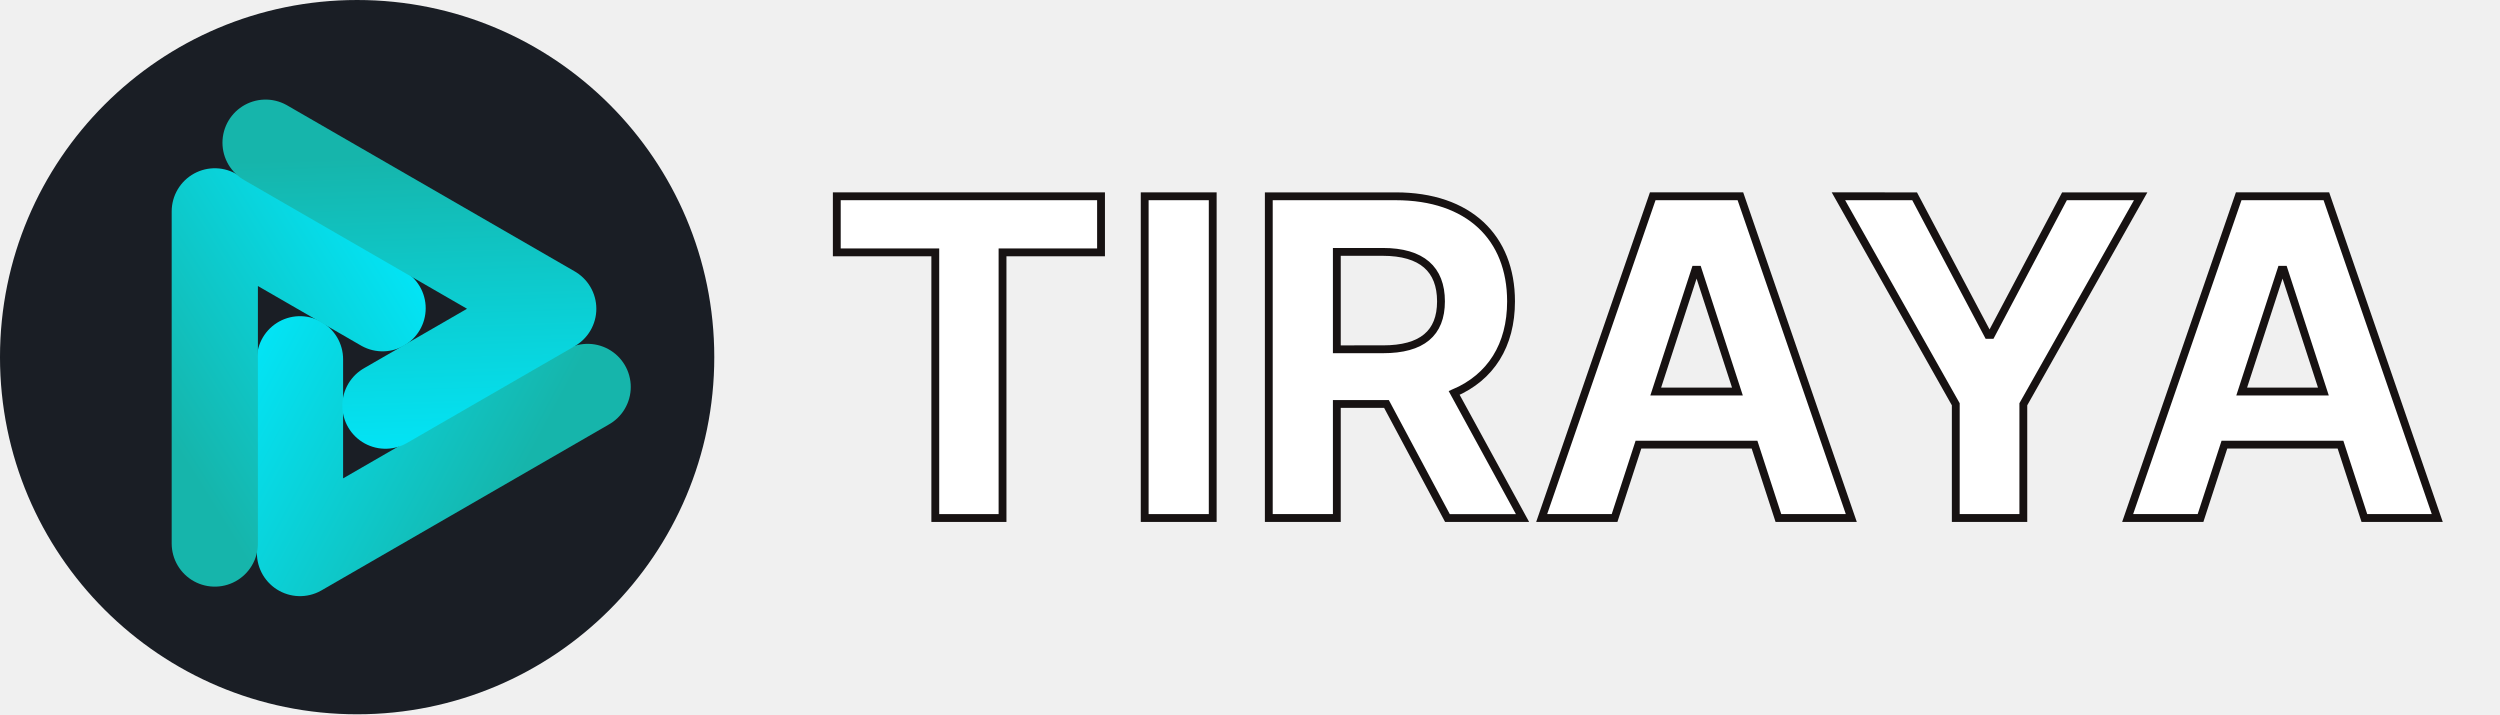
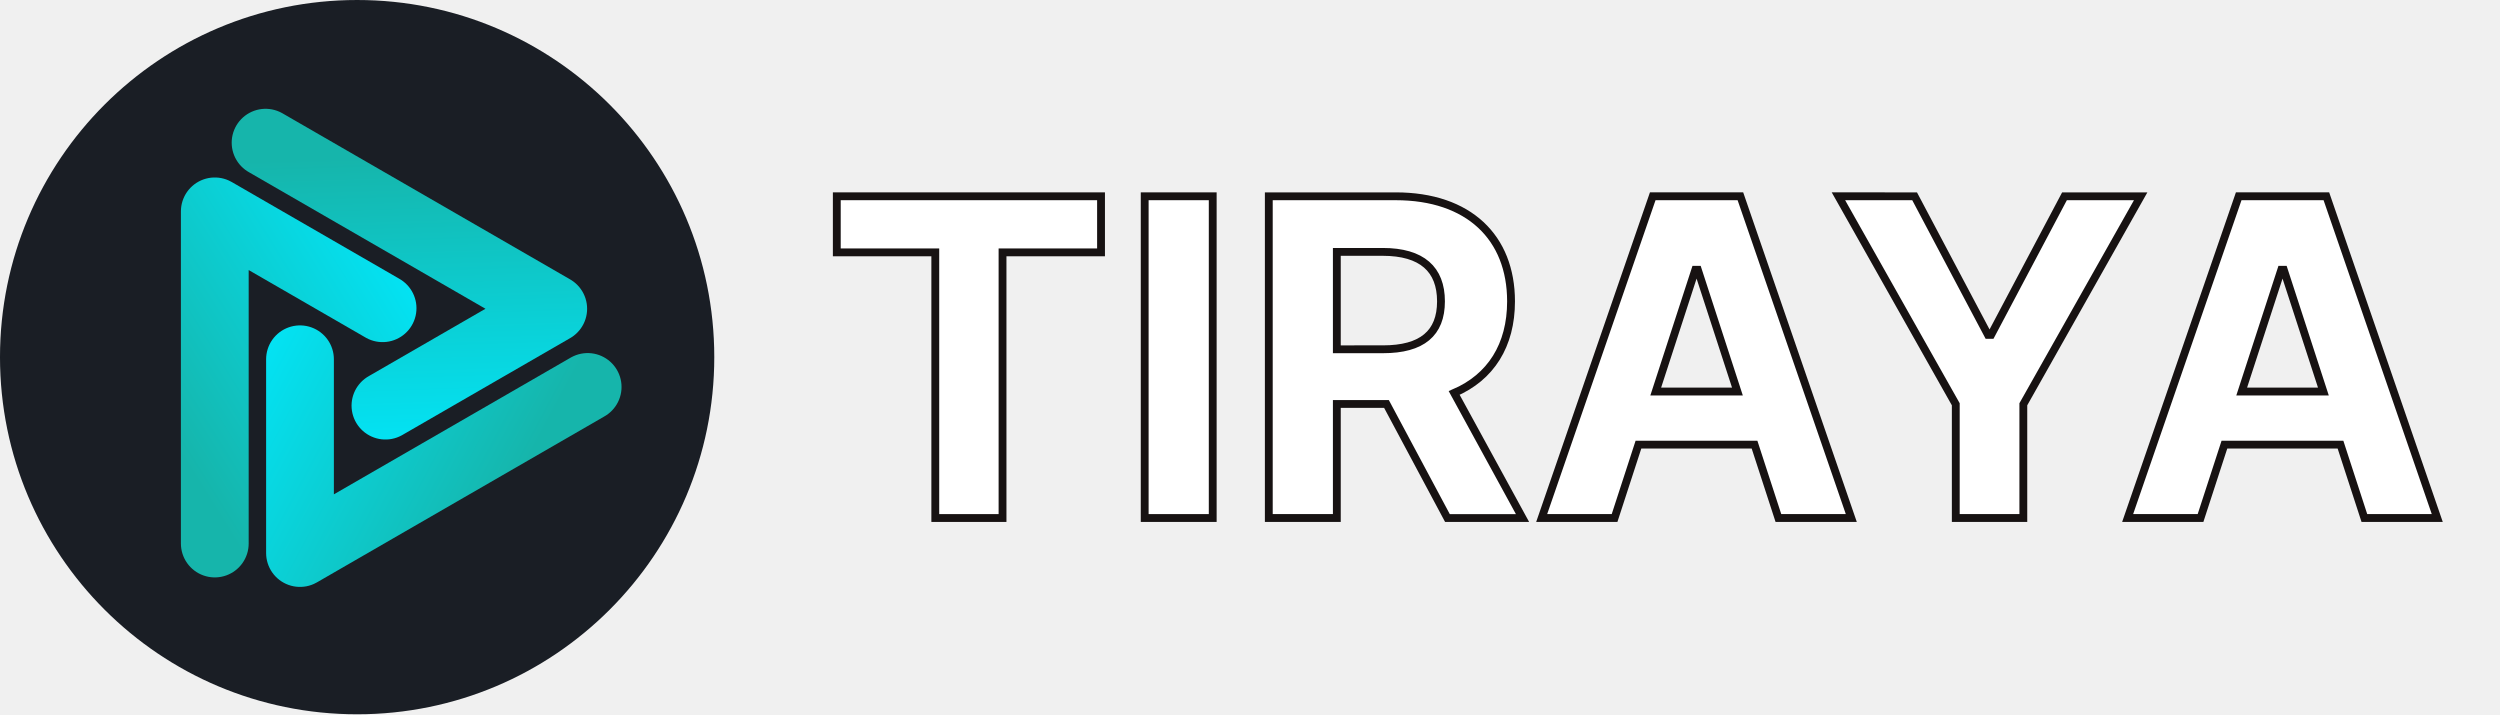
<svg xmlns="http://www.w3.org/2000/svg" xmlns:xlink="http://www.w3.org/1999/xlink" width="280" height="80" viewBox="0 0 280 80" version="1.1" id="svg7824">
  <defs id="defs7821">
    <linearGradient xlink:href="#linearGradient137387" id="linearGradient204368" gradientUnits="userSpaceOnUse" gradientTransform="matrix(1.755658,0,0,1.755656,-66.42591,-72.84074)" x1="75.381" y1="72.556" x2="56.756" y2="62.604" />
    <linearGradient id="linearGradient137387">
      <stop style="stop-color:#16b5ab;stop-opacity:1" offset="0" id="stop137383" />
      <stop style="stop-color:#00eaff;stop-opacity:1" offset="1" id="stop137385" />
    </linearGradient>
    <linearGradient xlink:href="#linearGradient137387" id="linearGradient204370" gradientUnits="userSpaceOnUse" gradientTransform="matrix(-0.8778289,1.520443,-1.520444,-0.8778282,203.7109,9.065513)" x1="75.381" y1="72.556" x2="56.756" y2="62.604" />
    <linearGradient xlink:href="#linearGradient137387" id="linearGradient204372" gradientUnits="userSpaceOnUse" gradientTransform="matrix(-0.8778289,-1.520443,1.520444,-0.8778282,-2.296772,202.0969)" x1="75.381" y1="72.556" x2="56.756" y2="62.604" />
  </defs>
  <g id="layer1" transform="translate(-5.12339,-6.042745)">
    <g id="g342">
      <ellipse style="fill:#1a1e25;stroke-width:2.111" id="path351" cx="45.123" cy="46.043" rx="40" ry="40" />
      <g id="g335">
-         <path style="fill:none;stroke:url(#linearGradient204368);stroke-width:9.656;stroke-linecap:round;stroke-linejoin:round;stroke-miterlimit:4;stroke-dasharray:none;stroke-opacity:1;paint-order:normal" d="M 70.941,49.381 38.723,67.982 V 46.282" id="path128643-3-2-93-7-3" />
-         <path style="fill:none;stroke:url(#linearGradient204370);stroke-width:9.656;stroke-linecap:round;stroke-linejoin:round;stroke-miterlimit:4;stroke-dasharray:none;stroke-opacity:1;paint-order:normal" d="m 29.18,66.918 3e-6,-37.203 18.793,10.85" id="path128643-3-2-93-6-3-1" />
-         <path style="fill:none;stroke:url(#linearGradient204372);stroke-width:9.656;stroke-linecap:round;stroke-linejoin:round;stroke-miterlimit:4;stroke-dasharray:none;stroke-opacity:1;paint-order:normal" d="M 34.867,22.023 67.085,40.624 48.292,51.474" id="path128643-3-2-93-6-0-6-9" />
+         <path style="fill:none;stroke:url(#linearGradient204368);stroke-width:7.59;stroke-linecap:round;stroke-linejoin:round;stroke-miterlimit:4;stroke-dasharray:none;stroke-opacity:1;paint-order:normal" d="M 70.941,49.381 38.723,67.982 V 46.282" id="path128643-3-2-93-7-3" />
+         <path style="fill:none;stroke:url(#linearGradient204370);stroke-width:7.59;stroke-linecap:round;stroke-linejoin:round;stroke-miterlimit:4;stroke-dasharray:none;stroke-opacity:1;paint-order:normal" d="m 29.18,66.918 3e-6,-37.203 18.793,10.85" id="path128643-3-2-93-6-3-1" />
+         <path style="fill:none;stroke:url(#linearGradient204372);stroke-width:7.59;stroke-linecap:round;stroke-linejoin:round;stroke-miterlimit:4;stroke-dasharray:none;stroke-opacity:1;paint-order:normal" d="M 34.867,22.023 67.085,40.624 48.292,51.474" id="path128643-3-2-93-6-0-6-9" />
      </g>
    </g>
    <g aria-label="TIRAYA" id="text3795" style="font-size:49.547px;line-height:1.25;letter-spacing:0px;stroke-width:0.878">
      <path d="m 98.844,34.308 h 11.032 v 29.753 h 7.531 V 34.308 h 11.032 V 28.026 H 98.844 Z" style="baseline-shift:baseline;fill:#ffffff;stroke:#171212" id="path301" />
      <path d="m 140.948,28.026 h -7.619 v 36.034 h 7.619 z" style="baseline-shift:baseline;fill:#ffffff;stroke:#171212" id="path303" />
      <path d="m 147.229,64.06 h 7.619 V 51.287 h 5.56 l 6.827,12.774 h 8.41 l -7.654,-14.005 c 4.1,-1.759 6.369,-5.331 6.369,-10.258 0,-7.161 -4.733,-11.771 -12.915,-11.771 H 147.229 Z m 7.619,-18.897 v -10.909 h 5.138 c 4.399,0 6.528,1.953 6.528,5.542 0,3.572 -2.129,5.366 -6.492,5.366 z" style="baseline-shift:baseline;fill:#ffffff;stroke:#171212" id="path305" />
      <path d="m 185.955,64.06 2.674,-8.217 h 13.002 l 2.674,8.217 h 8.164 L 200.048,28.026 h -9.818 l -12.439,36.034 z m 4.61,-14.164 4.434,-13.636 h 0.282 l 4.434,13.636 z" style="baseline-shift:baseline;fill:#ffffff;stroke:#171212" id="path307" />
      <path d="m 211.027,28.026 13.143,23.295 v 12.739 h 7.566 V 51.322 l 13.143,-23.295 h -8.533 l -8.217,15.519 h -0.352 l -8.217,-15.519 z" style="baseline-shift:baseline;fill:#ffffff;stroke:#171212" id="path309" />
      <path d="m 251.583,64.06 2.674,-8.217 h 13.002 l 2.674,8.217 h 8.164 L 265.677,28.026 h -9.818 l -12.439,36.034 z m 4.61,-14.164 4.434,-13.636 h 0.282 l 4.434,13.636 z" style="baseline-shift:baseline;fill:#ffffff;stroke:#171212" id="path311" />
    </g>
  </g>
</svg>
